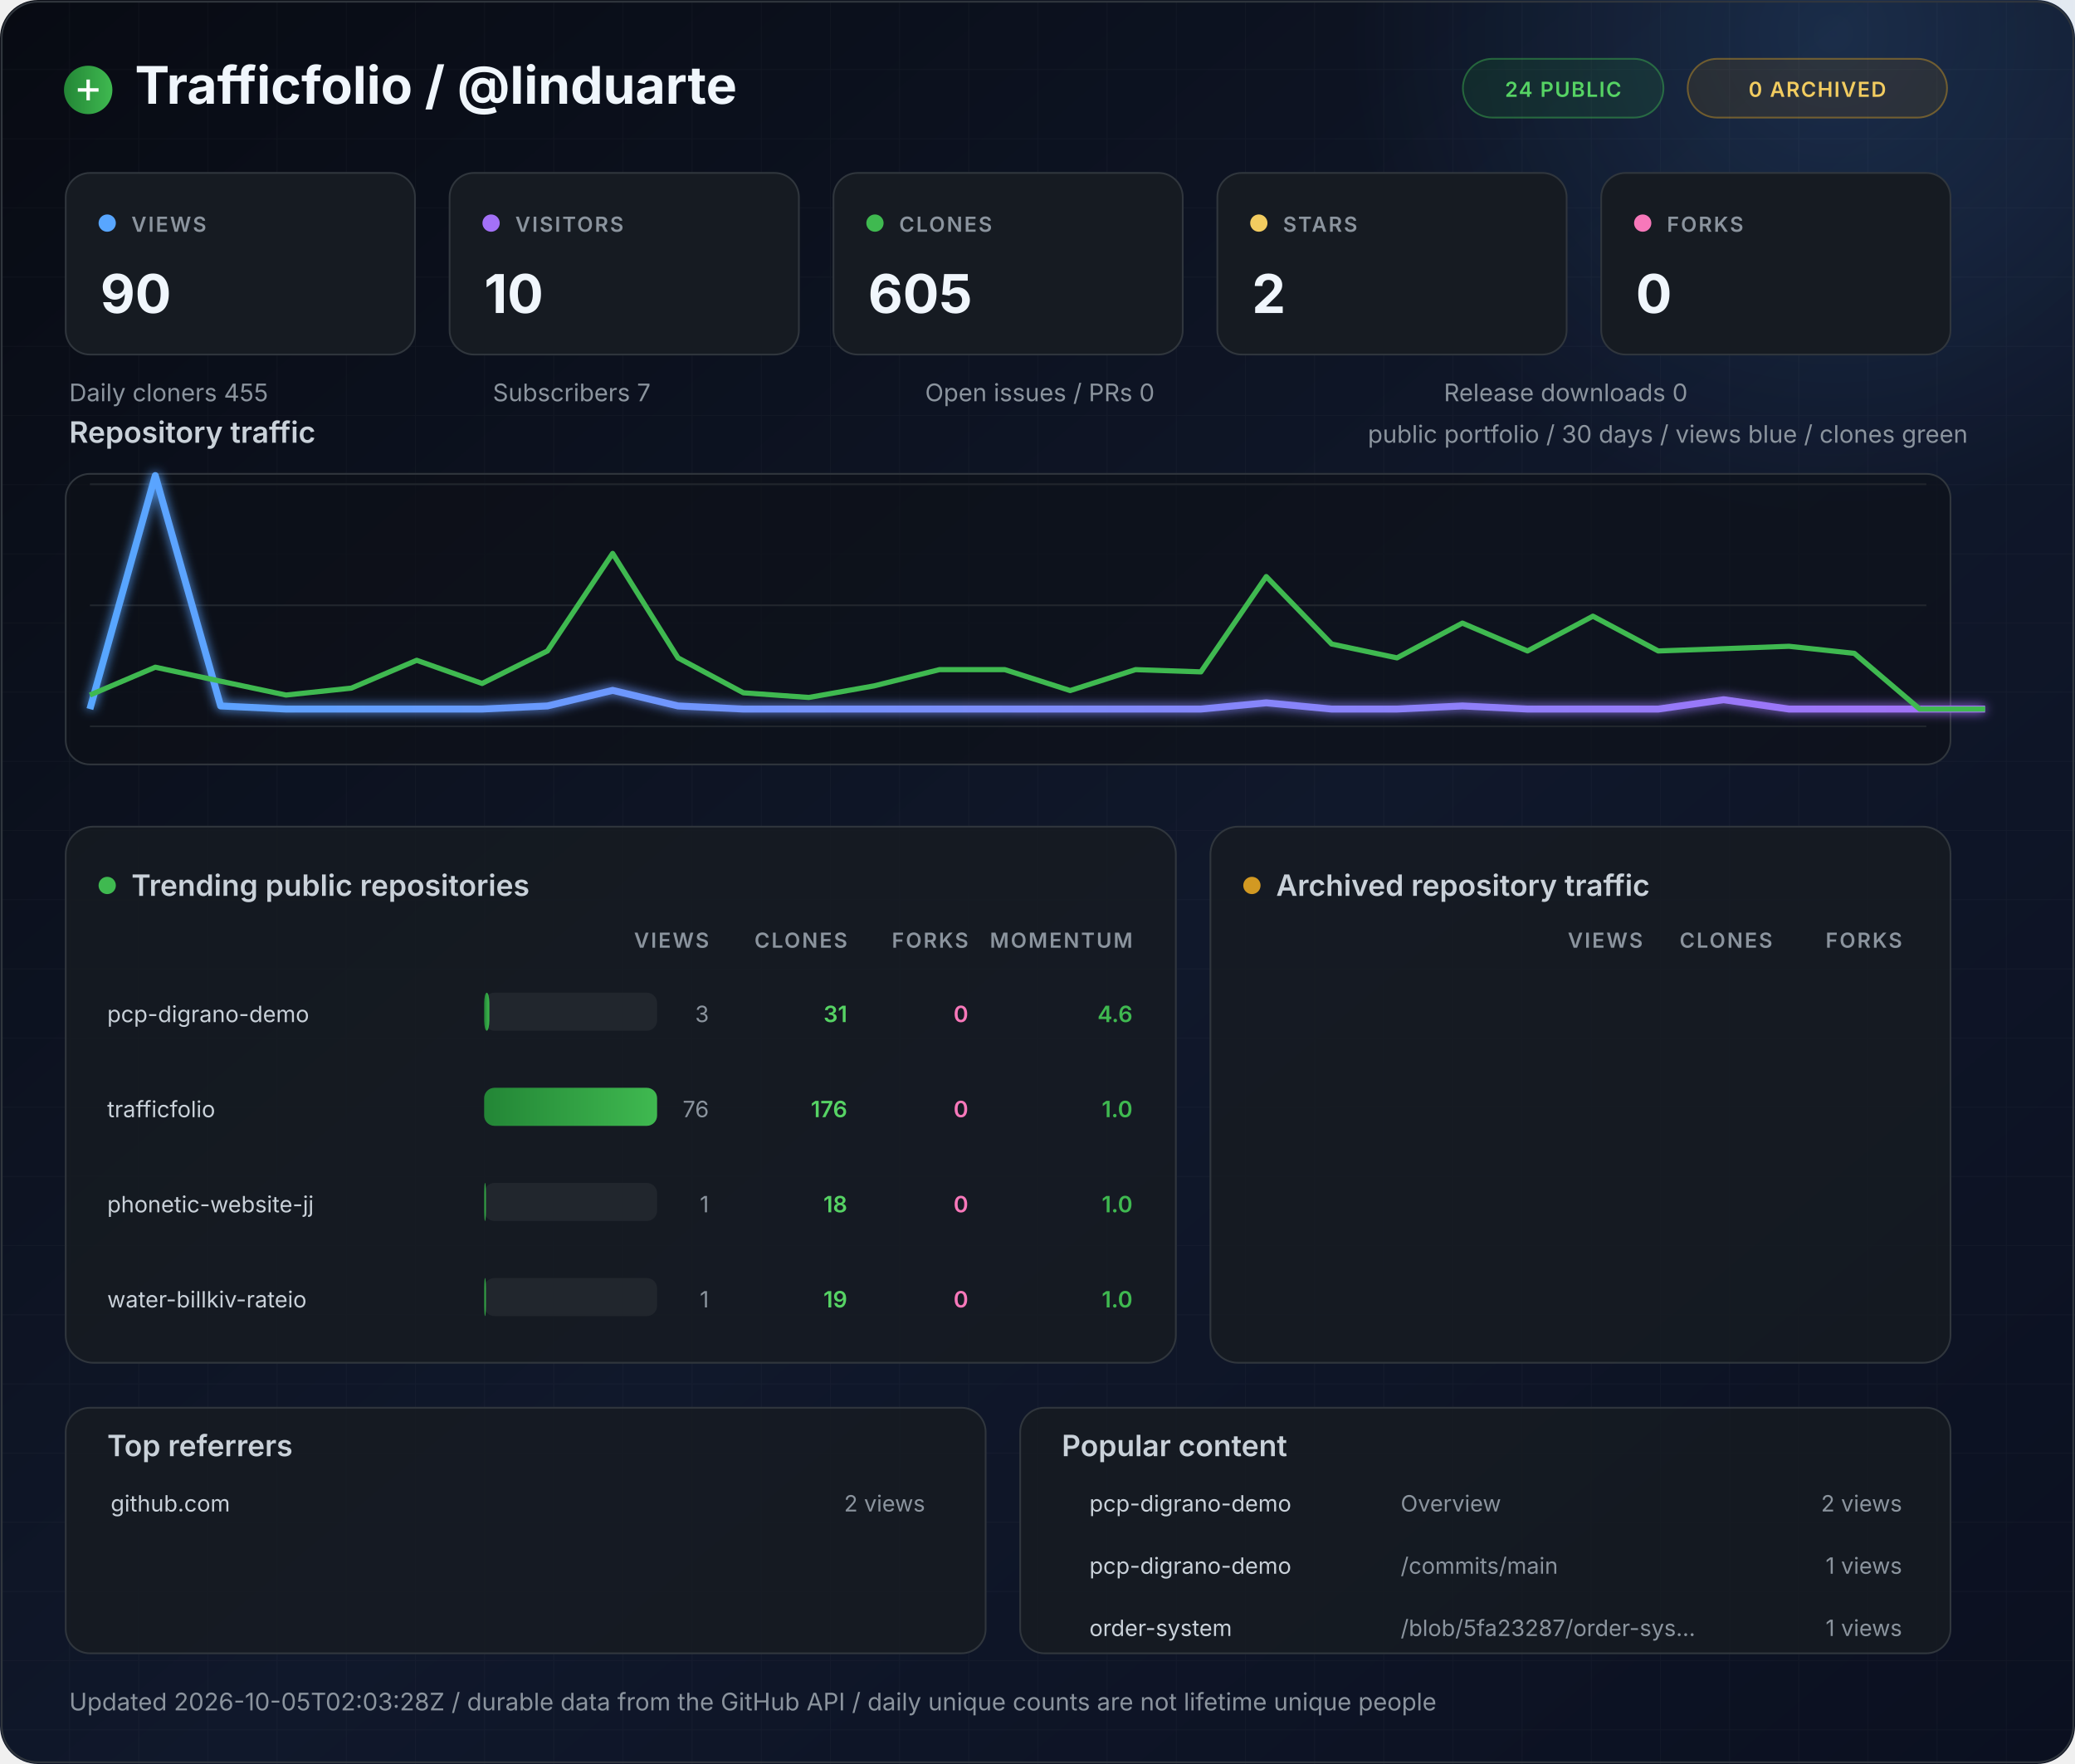
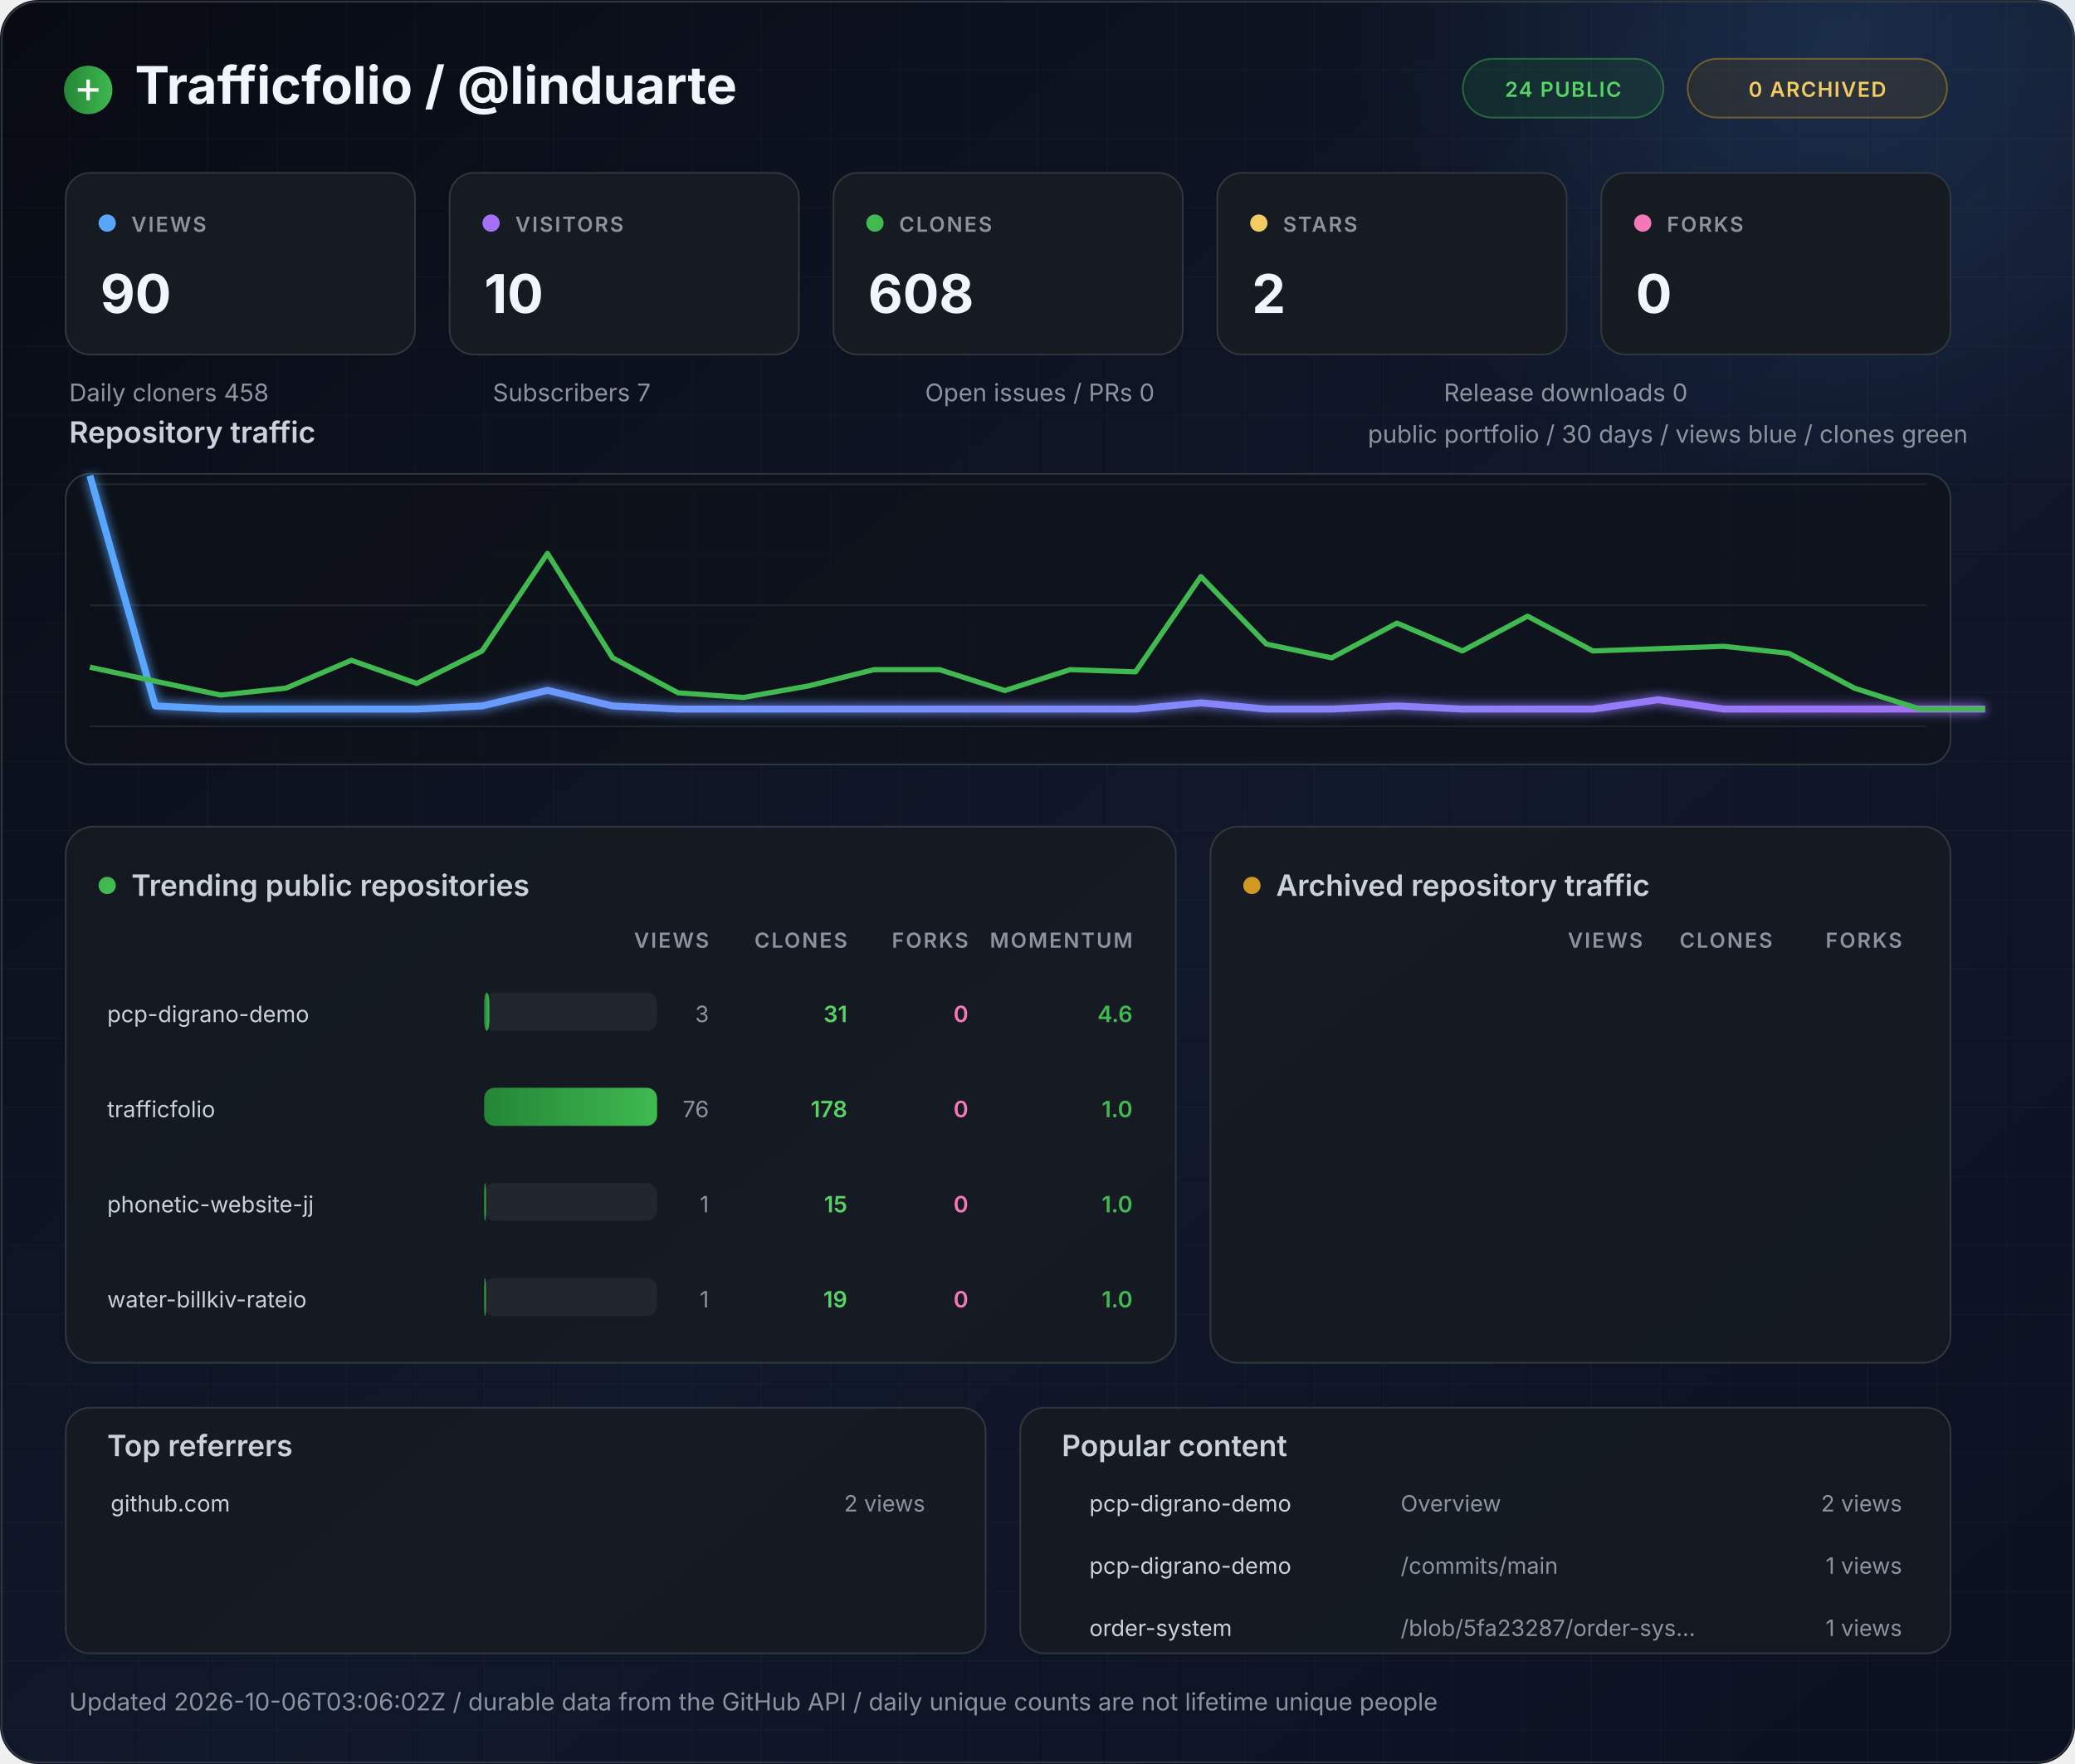
<svg xmlns="http://www.w3.org/2000/svg" width="1200" height="1020" viewBox="0 0 1200 1020" role="img" aria-label="Trafficfolio GitHub analytics dashboard for linduarte">
  <defs>
    <linearGradient id="bg" x1="0" y1="0" x2="1" y2="1">
      <stop stop-color="#080b13" />
      <stop offset=".55" stop-color="#10182b" />
      <stop offset="1" stop-color="#0b1020" />
    </linearGradient>
    <linearGradient id="line" x1="0" y1="0" x2="1" y2="0">
      <stop stop-color="#58a6ff" />
      <stop offset="1" stop-color="#a371f7" />
    </linearGradient>
    <linearGradient id="bar" x1="0" y1="0" x2="1" y2="0">
      <stop stop-color="#238636" />
      <stop offset="1" stop-color="#3fb950" />
    </linearGradient>
    <linearGradient id="archiveBar" x1="0" y1="0" x2="1" y2="0">
      <stop stop-color="#9e6a03" />
      <stop offset="1" stop-color="#f2cc60" />
    </linearGradient>
    <radialGradient id="ambient">
      <stop stop-color="#58a6ff" stop-opacity=".16" />
      <stop offset="1" stop-color="#58a6ff" stop-opacity="0" />
    </radialGradient>
    <pattern id="grid" width="40" height="40" patternUnits="userSpaceOnUse">
      <path d="M40 0H0V40" fill="none" stroke="#ffffff" stroke-opacity=".025" />
    </pattern>
    <filter id="glow">
      <feGaussianBlur stdDeviation="3" result="b" />
      <feMerge>
        <feMergeNode in="b" />
        <feMergeNode in="SourceGraphic" />
      </feMerge>
    </filter>
    <style>
    .title{font:750 30px -apple-system,BlinkMacSystemFont,"Segoe UI",sans-serif;fill:#f0f6fc}
    .subtitle{font:14px -apple-system,BlinkMacSystemFont,"Segoe UI",sans-serif;fill:#8b949e}
    .label{font:600 12px -apple-system,BlinkMacSystemFont,"Segoe UI",sans-serif;fill:#8b949e;letter-spacing:1px}
    .metric{font:700 31px -apple-system,BlinkMacSystemFont,"Segoe UI",sans-serif;fill:#f0f6fc}
    .section{font:600 17px -apple-system,BlinkMacSystemFont,"Segoe UI",sans-serif;fill:#c9d1d9}
    .repo,.value,.trend,.archive,.clone,.fork{font:13px -apple-system,BlinkMacSystemFont,"Segoe UI",sans-serif;fill:#c9d1d9}
    .value{fill:#8b949e} .trend{fill:#3fb950;font-weight:600} .archive{fill:#d29922}
    .clone{fill:#56d364;font-weight:600} .fork{fill:#f778ba;font-weight:600}
    .pill{font:600 12px -apple-system,BlinkMacSystemFont,"Segoe UI",sans-serif;letter-spacing:.7px}
  </style>
  </defs>
  <rect width="1200" height="1020" rx="22" fill="url(#bg)" />
  <rect width="1200" height="1020" rx="22" fill="url(#grid)" />
  <circle cx="1060" cy="20" r="280" fill="url(#ambient)" />
  <rect x="1" y="1" width="1198" height="1018" rx="21" fill="none" stroke="#30363d" />
  <circle cx="51" cy="52" r="14" fill="url(#bar)" />
  <path d="M45 52h12M51 46v12" stroke="#fff" stroke-width="2" />
  <text x="78" y="60" class="title">Trafficfolio / @linduarte</text>
  <rect x="846" y="34" width="116" height="34" rx="17" fill="#238636" fill-opacity=".16" stroke="#3fb950" stroke-opacity=".45" />
  <text x="904" y="56" text-anchor="middle" class="pill" fill="#56d364">24 PUBLIC</text>
  <rect x="976" y="34" width="150" height="34" rx="17" fill="#9e6a03" fill-opacity=".14" stroke="#d29922" stroke-opacity=".45" />
  <text x="1051" y="56" text-anchor="middle" class="pill" fill="#f2cc60">0 ARCHIVED</text>
  <rect x="38" y="100" width="202" height="105" rx="14" fill="#161b22" stroke="#30363d" />
  <circle cx="62" cy="129" r="5" fill="#58a6ff" />
  <text x="76" y="134" class="label">VIEWS</text>
  <text x="58" y="181" class="metric">90</text>
  <rect x="260" y="100" width="202" height="105" rx="14" fill="#161b22" stroke="#30363d" />
  <circle cx="284" cy="129" r="5" fill="#a371f7" />
  <text x="298" y="134" class="label">VISITORS</text>
  <text x="280" y="181" class="metric">10</text>
  <rect x="482" y="100" width="202" height="105" rx="14" fill="#161b22" stroke="#30363d" />
  <circle cx="506" cy="129" r="5" fill="#3fb950" />
  <text x="520" y="134" class="label">CLONES</text>
-   <text x="502" y="181" class="metric">605</text>
+   <text x="502" y="181" class="metric">608</text>
  <rect x="704" y="100" width="202" height="105" rx="14" fill="#161b22" stroke="#30363d" />
  <circle cx="728" cy="129" r="5" fill="#f2cc60" />
  <text x="742" y="134" class="label">STARS</text>
  <text x="724" y="181" class="metric">2</text>
  <rect x="926" y="100" width="202" height="105" rx="14" fill="#161b22" stroke="#30363d" />
  <circle cx="950" cy="129" r="5" fill="#f778ba" />
  <text x="964" y="134" class="label">FORKS</text>
  <text x="946" y="181" class="metric">0</text>
-   <text x="40" y="232" class="subtitle">Daily cloners 455</text>
+   <text x="40" y="232" class="subtitle">Daily cloners 458</text>
  <text x="285" y="232" class="subtitle">Subscribers 7</text>
  <text x="535" y="232" class="subtitle">Open issues / PRs 0</text>
  <text x="835" y="232" class="subtitle">Release downloads 0</text>
  <text x="40" y="256" class="section">Repository traffic</text>
  <text x="1138" y="256" text-anchor="end" class="subtitle">public portfolio / 30 days / views blue / clones green</text>
  <rect x="38" y="274" width="1090" height="168" rx="14" fill="#0d1117" fill-opacity=".62" stroke="#30363d" />
  <line x1="52" y1="420" x2="1114" y2="420" stroke="#21262d" />
  <line x1="52" y1="350" x2="1114" y2="350" stroke="#21262d" />
  <line x1="52" y1="280" x2="1114" y2="280" stroke="#21262d" />
-   <polyline points="52.0,410.0 89.8,275.0 127.6,408.2 165.4,410.0 203.2,410.0 241.0,410.0 278.8,410.0 316.6,408.2 354.3,399.2 392.1,408.2 429.9,410.0 467.7,410.0 505.5,410.0 543.3,410.0 581.1,410.0 618.9,410.0 656.7,410.0 694.5,410.0 732.3,406.4 770.1,410.0 807.9,410.0 845.7,408.2 883.4,410.0 921.2,410.0 959.0,410.0 996.8,404.6 1034.6,410.0 1072.4,410.0 1110.2,410.0 1148.0,410.0" fill="none" stroke="url(#line)" stroke-width="4" stroke-linejoin="round" filter="url(#glow)" />
-   <polyline points="52.0,401.9 89.8,385.8 127.6,393.9 165.4,401.9 203.2,397.9 241.0,381.8 278.8,395.2 316.6,376.4 354.3,320.0 392.1,380.4 429.9,400.6 467.7,403.3 505.5,396.6 543.3,387.2 581.1,387.2 618.9,399.3 656.7,387.2 694.5,388.5 732.3,333.4 770.1,372.4 807.9,380.4 845.7,360.3 883.4,376.4 921.2,356.3 959.0,376.4 996.8,375.1 1034.6,373.7 1072.4,377.8 1110.2,410.0 1148.0,410.0" fill="none" stroke="#3fb950" stroke-width="3" stroke-linejoin="round" />
+   <polyline points="52.0,275.0 89.8,408.2 127.6,410.0 165.4,410.0 203.2,410.0 241.0,410.0 278.8,408.2 316.6,399.2 354.3,408.2 392.1,410.0 429.9,410.0 467.7,410.0 505.5,410.0 543.3,410.0 581.1,410.0 618.9,410.0 656.7,410.0 694.5,406.4 732.3,410.0 770.1,410.0 807.9,408.2 845.7,410.0 883.4,410.0 921.2,410.0 959.0,404.6 996.8,410.0 1034.6,410.0 1072.4,410.0 1110.2,410.0 1148.0,410.0" fill="none" stroke="url(#line)" stroke-width="4" stroke-linejoin="round" filter="url(#glow)" />
+   <polyline points="52.0,385.8 89.8,393.9 127.6,401.9 165.4,397.9 203.2,381.8 241.0,395.2 278.8,376.4 316.6,320.0 354.3,380.4 392.1,400.6 429.9,403.3 467.7,396.6 505.5,387.2 543.3,387.2 581.1,399.3 618.9,387.2 656.7,388.5 694.5,333.4 732.3,372.4 770.1,380.4 807.9,360.3 845.7,376.4 883.4,356.3 921.2,376.4 959.0,375.1 996.8,373.7 1034.6,377.8 1072.4,397.9 1110.2,410.0 1148.0,410.0" fill="none" stroke="#3fb950" stroke-width="3" stroke-linejoin="round" />
  <rect x="38" y="478" width="642" height="310" rx="16" fill="#161b22" fill-opacity=".82" stroke="#30363d" />
  <circle cx="62" cy="512" r="5" fill="#3fb950" />
  <text x="76" y="518" class="section">Trending public repositories</text>
  <text x="410" y="548" text-anchor="end" class="label">VIEWS</text>
  <text x="490" y="548" text-anchor="end" class="label">CLONES</text>
  <text x="560" y="548" text-anchor="end" class="label">FORKS</text>
  <text x="655" y="548" text-anchor="end" class="label">MOMENTUM</text>
  <text x="62" y="591" class="repo">pcp-digrano-demo</text>
  <rect x="280" y="574" width="100" height="22" rx="6" fill="#21262d" />
  <rect x="280" y="574" width="3" height="22" rx="6" fill="url(#bar)" />
  <text x="410" y="591" text-anchor="end" class="value">3</text>
  <text x="490" y="591" text-anchor="end" class="clone">31</text>
  <text x="560" y="591" text-anchor="end" class="fork">0</text>
  <text x="655" y="591" text-anchor="end" class="trend">4.6</text>
  <text x="62" y="646" class="repo">trafficfolio</text>
  <rect x="280" y="629" width="100" height="22" rx="6" fill="#21262d" />
  <rect x="280" y="629" width="100" height="22" rx="6" fill="url(#bar)" />
  <text x="410" y="646" text-anchor="end" class="value">76</text>
-   <text x="490" y="646" text-anchor="end" class="clone">176</text>
+   <text x="490" y="646" text-anchor="end" class="clone">178</text>
  <text x="560" y="646" text-anchor="end" class="fork">0</text>
  <text x="655" y="646" text-anchor="end" class="trend">1.0</text>
  <text x="62" y="701" class="repo">phonetic-website-jj</text>
  <rect x="280" y="684" width="100" height="22" rx="6" fill="#21262d" />
  <rect x="280" y="684" width="1" height="22" rx="6" fill="url(#bar)" />
  <text x="410" y="701" text-anchor="end" class="value">1</text>
-   <text x="490" y="701" text-anchor="end" class="clone">18</text>
+   <text x="490" y="701" text-anchor="end" class="clone">15</text>
  <text x="560" y="701" text-anchor="end" class="fork">0</text>
  <text x="655" y="701" text-anchor="end" class="trend">1.0</text>
  <text x="62" y="756" class="repo">water-billkiv-rateio</text>
  <rect x="280" y="739" width="100" height="22" rx="6" fill="#21262d" />
  <rect x="280" y="739" width="1" height="22" rx="6" fill="url(#bar)" />
  <text x="410" y="756" text-anchor="end" class="value">1</text>
  <text x="490" y="756" text-anchor="end" class="clone">19</text>
  <text x="560" y="756" text-anchor="end" class="fork">0</text>
  <text x="655" y="756" text-anchor="end" class="trend">1.0</text>
  <rect x="700" y="478" width="428" height="310" rx="16" fill="#161b22" fill-opacity=".82" stroke="#30363d" />
  <circle cx="724" cy="512" r="5" fill="#d29922" />
  <text x="738" y="518" class="section">Archived repository traffic</text>
  <text x="950" y="548" text-anchor="end" class="label">VIEWS</text>
  <text x="1025" y="548" text-anchor="end" class="label">CLONES</text>
  <text x="1100" y="548" text-anchor="end" class="label">FORKS</text>
  <rect x="38" y="814" width="532" height="142" rx="14" fill="#161b22" fill-opacity=".82" stroke="#30363d" />
  <text x="62" y="842" class="section">Top referrers</text>
  <text x="64" y="874" class="repo">github.com</text>
  <text x="535" y="874" text-anchor="end" class="value">2 views</text>
  <rect x="590" y="814" width="538" height="142" rx="14" fill="#161b22" fill-opacity=".82" stroke="#30363d" />
  <text x="614" y="842" class="section">Popular content</text>
  <text x="630" y="874" class="repo">pcp-digrano-demo</text>
  <text x="810" y="874" class="value">Overview</text>
  <text x="1100" y="874" text-anchor="end" class="value">2 views</text>
  <text x="630" y="910" class="repo">pcp-digrano-demo</text>
  <text x="810" y="910" class="value">/commits/main</text>
  <text x="1100" y="910" text-anchor="end" class="value">1 views</text>
  <text x="630" y="946" class="repo">order-system</text>
  <text x="810" y="946" class="value">/blob/5fa23287/order-sys...</text>
  <text x="1100" y="946" text-anchor="end" class="value">1 views</text>
-   <text x="40" y="989" class="subtitle">Updated 2026-10-05T02:03:28Z / durable data from the GitHub API / daily unique counts are not lifetime unique people</text>
+   <text x="40" y="989" class="subtitle">Updated 2026-10-06T03:06:02Z / durable data from the GitHub API / daily unique counts are not lifetime unique people</text>
</svg>
